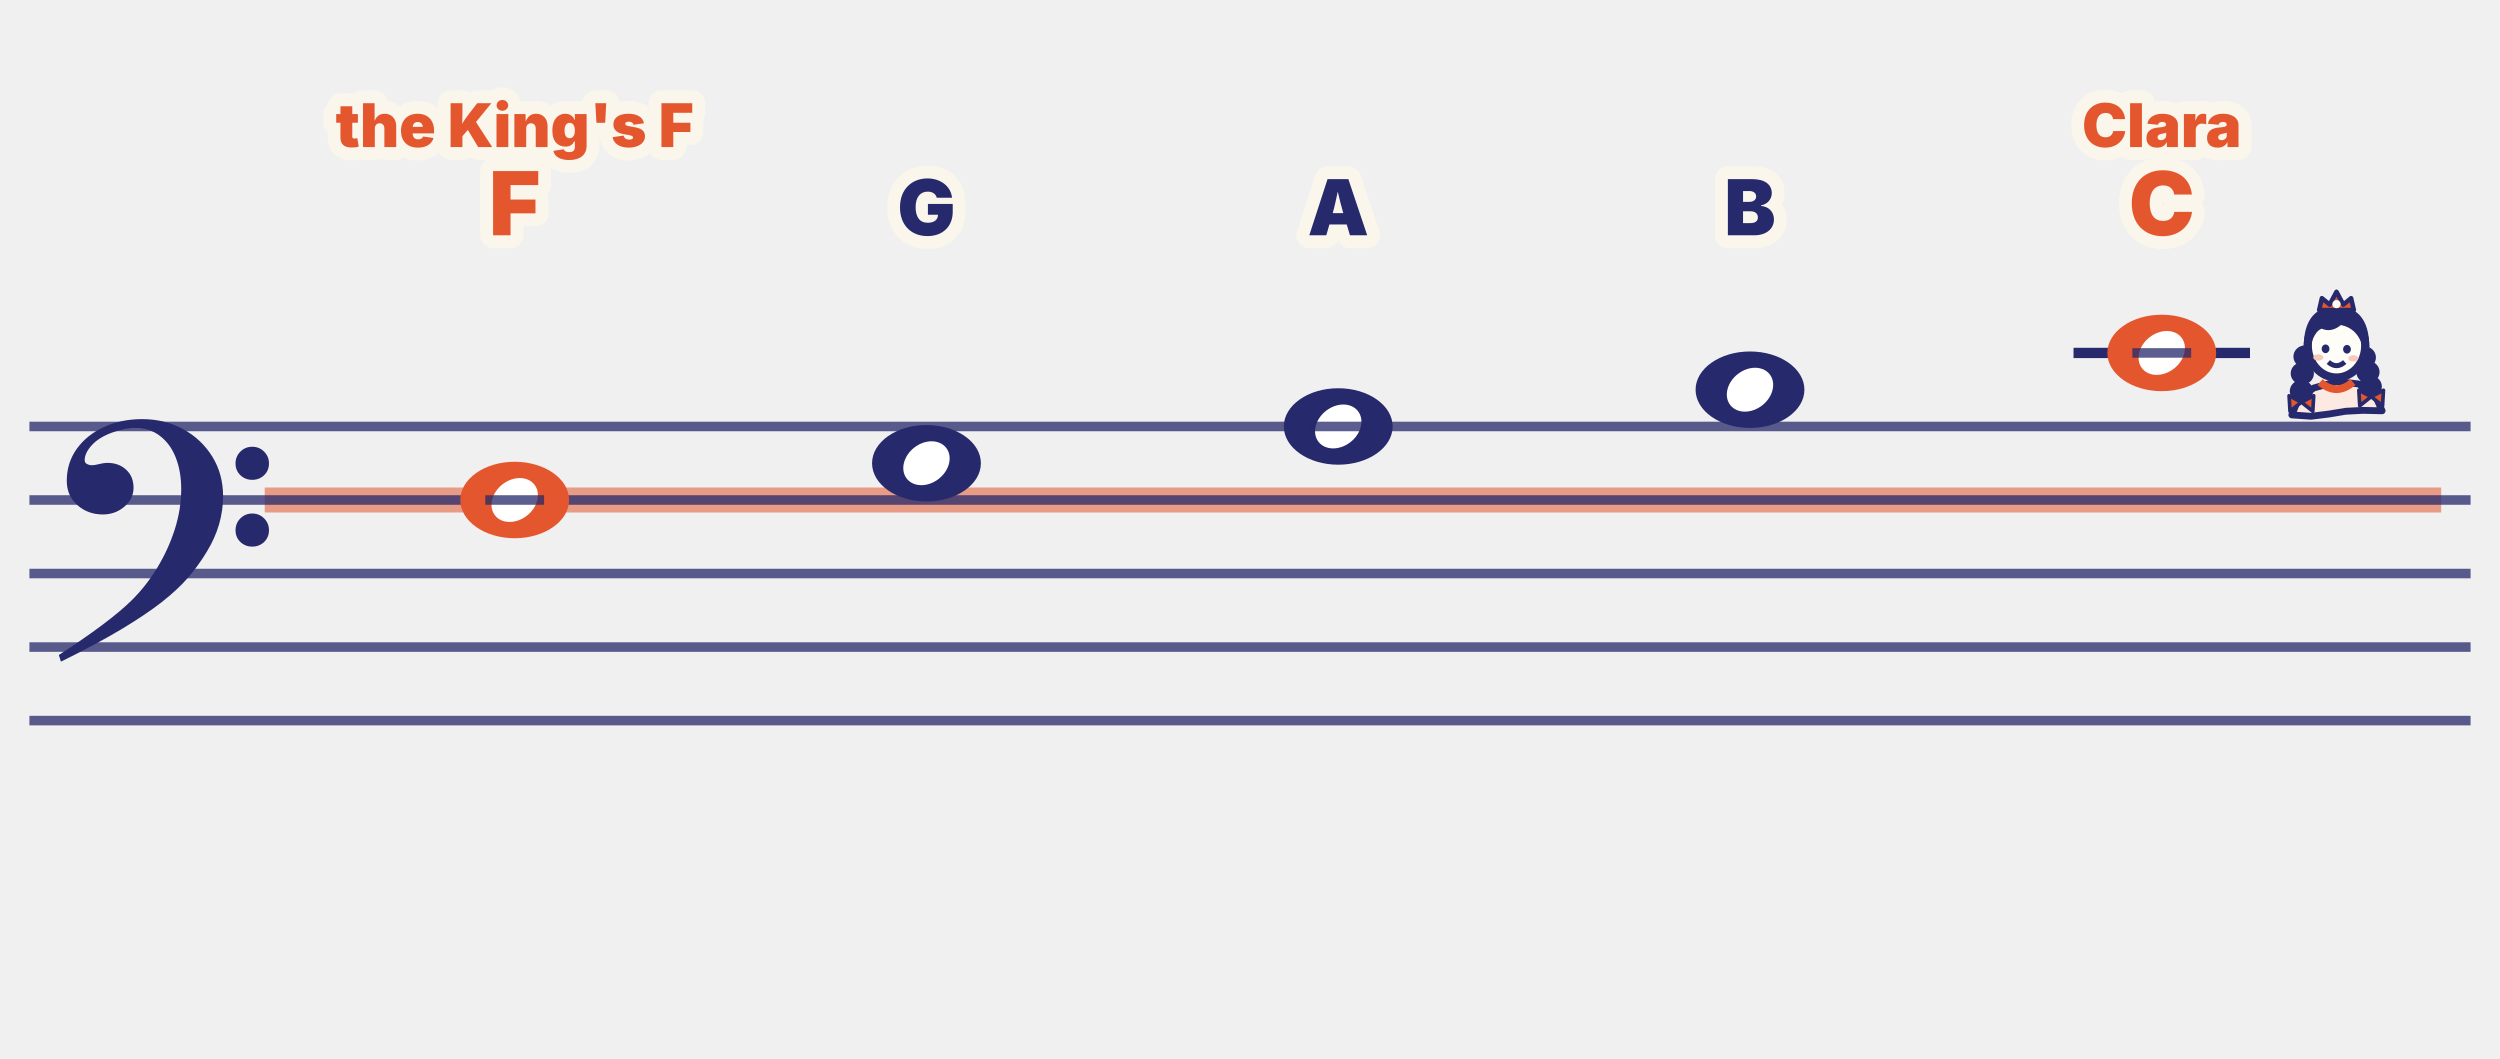
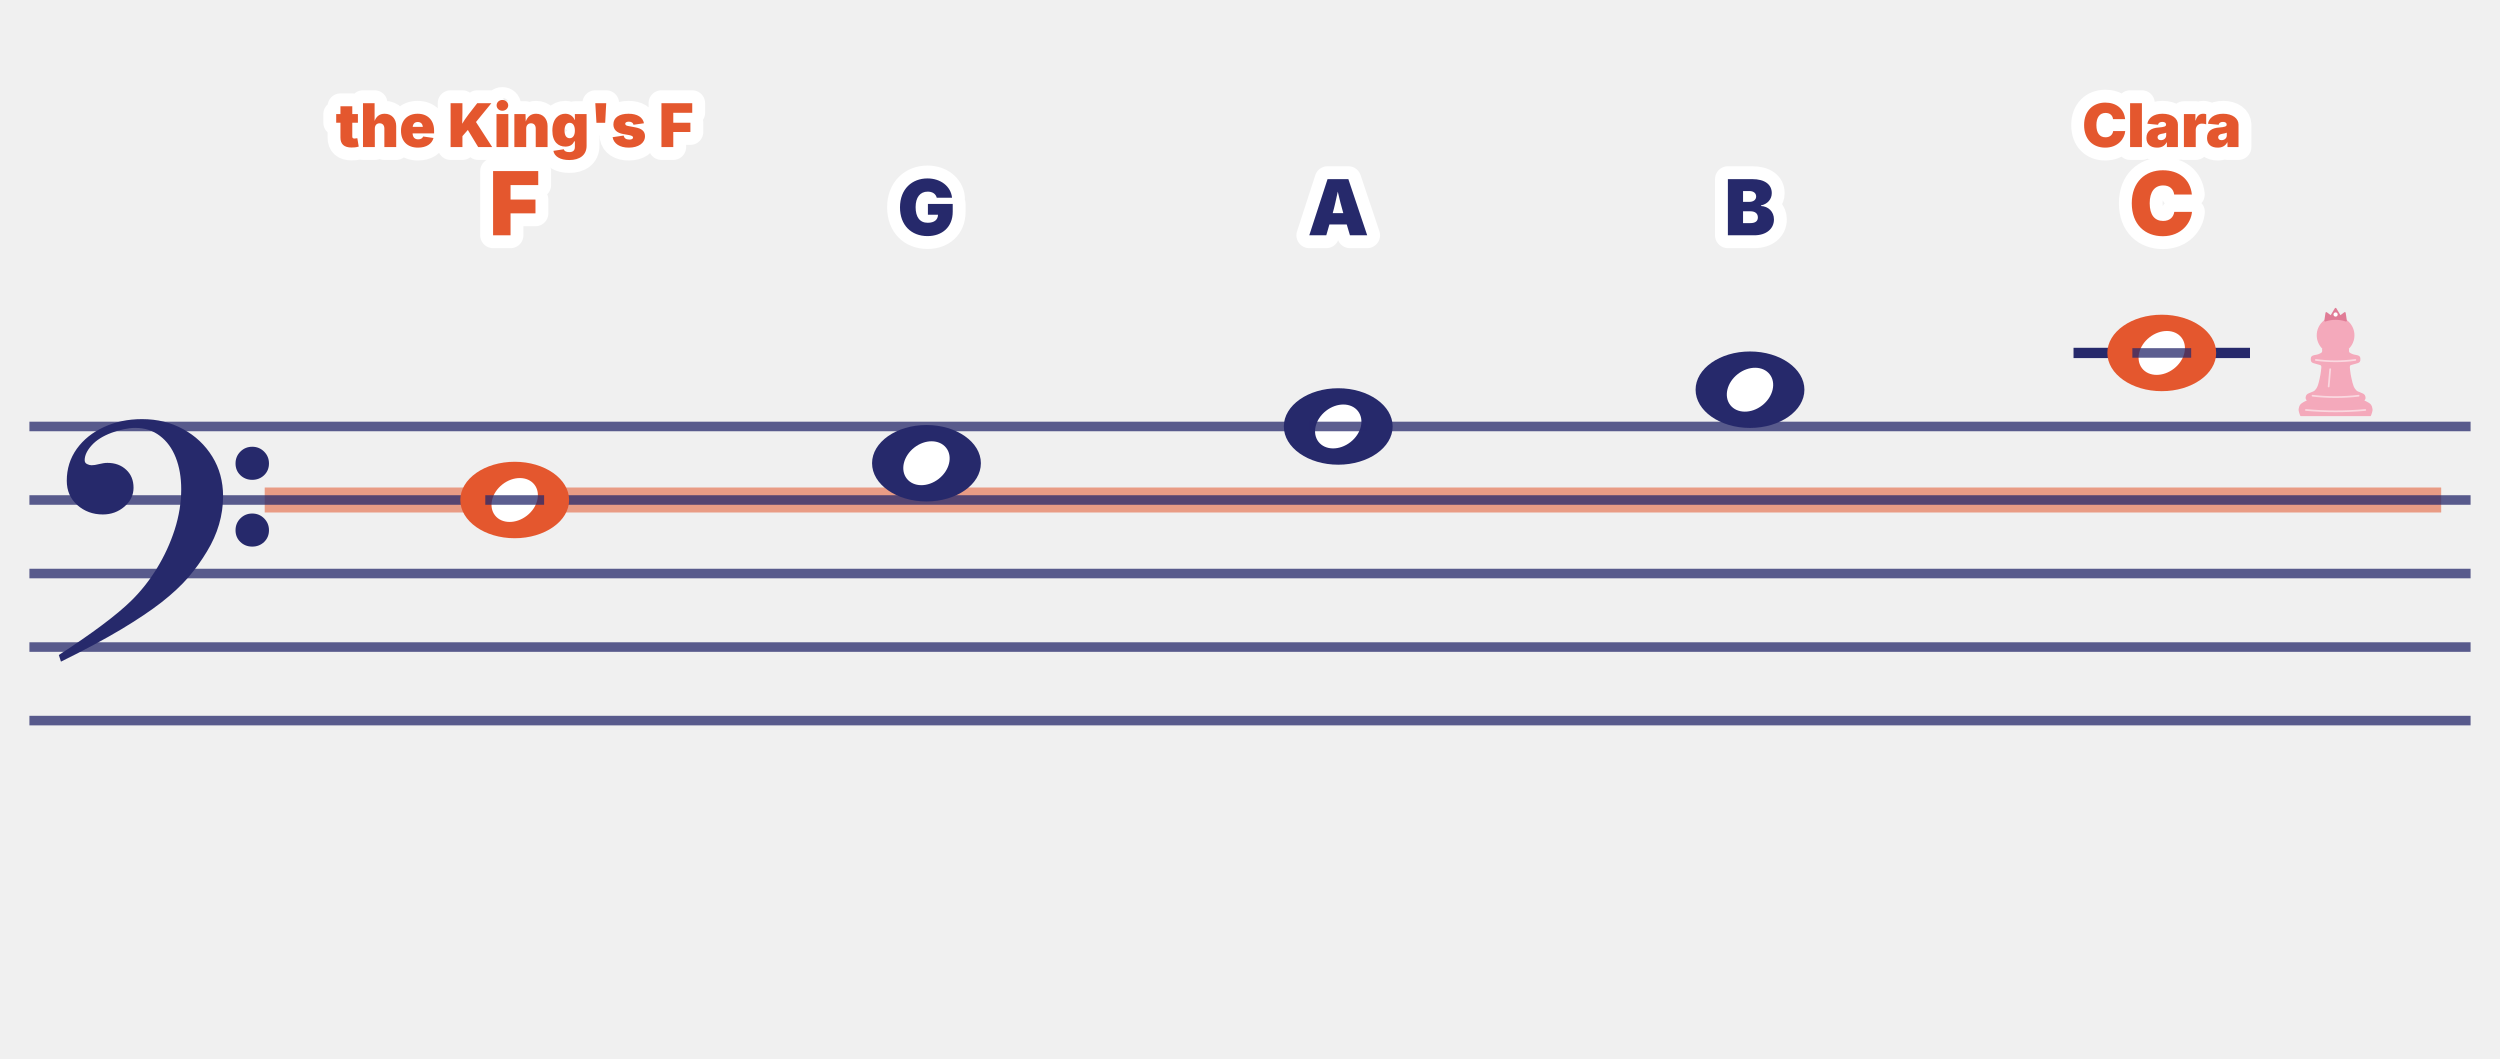
<svg xmlns="http://www.w3.org/2000/svg" viewBox="0 62 340 144" width="680" height="288">
  <g>
    <line x1="36" x2="332" y1="130" y2="130" stroke="#e4572e" stroke-opacity="0.55" stroke-width="3.4" />
  </g>
  <line x1="4" x2="336" y1="160" y2="160" stroke="#26296b" stroke-opacity="0.75" stroke-width="1.3" />
  <line x1="4" x2="336" y1="150" y2="150" stroke="#26296b" stroke-opacity="0.75" stroke-width="1.3" />
  <line x1="4" x2="336" y1="140" y2="140" stroke="#26296b" stroke-opacity="0.75" stroke-width="1.3" />
  <line x1="4" x2="336" y1="130" y2="130" stroke="#26296b" stroke-opacity="0.75" stroke-width="1.3" />
  <line x1="4" x2="336" y1="120" y2="120" stroke="#26296b" stroke-opacity="0.75" stroke-width="1.3" />
  <g transform="translate(5.935484 156.1613) scale(1.032258)" style="visibility: visible;">
    <text x="0" y="0" font-size="40" fill="#26296b" style="font-family: &quot;Noto Music&quot;, &quot;Apple Symbols&quot;, &quot;Segoe UI Symbol&quot;, serif;">𝄢</text>
  </g>
  <g>
    <ellipse cx="70" cy="130" rx="7.4" ry="5.2" fill="#e4572e" />
    <ellipse cx="70" cy="130" rx="3.4" ry="2.7" transform="rotate(-38 70 130)" fill="#fff" />
    <line x1="66" x2="74" y1="130" y2="130" stroke="#26296b" stroke-opacity="0.75" stroke-width="1.3" />
  </g>
  <g>
    <ellipse cx="126" cy="125" rx="7.4" ry="5.2" fill="#26296b" />
    <ellipse cx="126" cy="125" rx="3.4" ry="2.7" transform="rotate(-38 126 125)" fill="#fff" />
  </g>
  <g>
    <ellipse cx="182" cy="120" rx="7.4" ry="5.2" fill="#26296b" />
    <ellipse cx="182" cy="120" rx="3.4" ry="2.7" transform="rotate(-38 182 120)" fill="#fff" />
    <line x1="178" x2="186" y1="120" y2="120" stroke="#26296b" stroke-opacity="0.75" stroke-width="1.3" />
  </g>
  <g>
    <ellipse cx="238" cy="115" rx="7.4" ry="5.2" fill="#26296b" />
    <ellipse cx="238" cy="115" rx="3.4" ry="2.7" transform="rotate(-38 238 115)" fill="#fff" />
  </g>
  <g>
    <line x1="282" x2="306" y1="110" y2="110" stroke="#26296b" stroke-width="1.4" />
    <ellipse cx="294" cy="110" rx="7.4" ry="5.2" fill="#e4572e" />
    <ellipse cx="294" cy="110" rx="3.4" ry="2.7" transform="rotate(-38 294 110)" fill="#fff" />
    <line x1="290" x2="298" y1="110" y2="110" stroke="#26296b" stroke-opacity="0.75" stroke-width="1.3" />
  </g>
  <g>
-     <g style="font-family: Inter, &quot;Apple SD Gothic Neo&quot;, &quot;Noto Sans KR&quot;, sans-serif; paint-order: stroke; stroke: rgb(250, 246, 236); stroke-width: 3.5; stroke-linejoin: round;">
+     <g style="font-family: Inter, &quot;Apple SD Gothic Neo&quot;, &quot;Noto Sans KR&quot;, sans-serif; paint-order: stroke; stroke: rgb(255, 255, 255); stroke-width: 3.5; stroke-linejoin: round;">
      <g>
        <text x="70" y="94" font-size="12" font-weight="900" fill="#e4572e" text-anchor="middle">F</text>
        <text x="70" y="82" font-size="8.2" font-weight="900" fill="#e4572e" text-anchor="middle">the King's F</text>
      </g>
      <g>
        <text x="126" y="94" font-size="10.5" font-weight="900" fill="#26296b" text-anchor="middle">G</text>
      </g>
      <g>
        <text x="182" y="94" font-size="10.5" font-weight="900" fill="#26296b" text-anchor="middle">A</text>
      </g>
      <g>
        <text x="238" y="94" font-size="10.5" font-weight="900" fill="#26296b" text-anchor="middle">B</text>
      </g>
      <g>
        <text x="294" y="94" font-size="12" font-weight="900" fill="#e4572e" text-anchor="middle">C</text>
        <text x="294" y="82" font-size="8.2" font-weight="900" fill="#e4572e" text-anchor="middle">Clara</text>
      </g>
    </g>
  </g>
  <g transform="translate(304 94) scale(0.62)">
    <defs>
      <pattern id="penh7" width="3.2" height="3.2" patternUnits="userSpaceOnUse" patternTransform="rotate(40)">
        <rect width="3.2" height="3.2" fill="#fffdf7" />
        <line x1="0" y1="0" x2="0" y2="3.2" stroke="#26296b" stroke-width="1.15" />
      </pattern>
    </defs>
-     <path d="M12.4 39.4L13.8 36L17.2 33.5L22.2 32.1L27 32.6L30.6 34.9L32.2 38.5L28 38.4L24.2 38.6L20.6 39.2L16.6 39.7Z" fill="#fbe9e2" stroke="#26296b" stroke-width="1.5" stroke-linejoin="round" />
-     <g transform="translate(-0.1 0)">
-       <ellipse cx="15.4" cy="26.6" rx="2.1" ry="2" fill="#26296b" stroke="#26296b" stroke-width="0.9" />
-     </g>
-     <g transform="translate(0.1 0.3)">
-       <ellipse cx="14.6" cy="30" rx="2.1" ry="2" fill="#26296b" stroke="#26296b" stroke-width="0.9" />
-     </g>
-     <g transform="translate(0.3 0.8)">
-       <ellipse cx="14.2" cy="33.4" rx="2.1" ry="2" fill="#26296b" stroke="#26296b" stroke-width="0.9" />
-     </g>
-     <g transform="translate(0.4 1)">
-       <path d="M14.1,35.6 L16.8,34.2 L16.6,37.6 Z M14.1,35.6 L11.4,34.2 L11.6,37.6 Z" fill="#e4572e" stroke="#26296b" stroke-width="0.8" stroke-linejoin="round" />
-     </g>
-     <g transform="translate(-0.3 0.2)">
-       <ellipse cx="28.6" cy="26.6" rx="2.1" ry="2" fill="#26296b" stroke="#26296b" stroke-width="0.9" />
-     </g>
-     <g transform="translate(-0.3 0)">
-       <ellipse cx="29.4" cy="30" rx="2.1" ry="2" fill="#26296b" stroke="#26296b" stroke-width="0.9" />
-     </g>
-     <g transform="translate(-0.2 -0.2)">
-       <ellipse cx="29.8" cy="33.4" rx="2.1" ry="2" fill="#26296b" stroke="#26296b" stroke-width="0.9" />
-     </g>
-     <g transform="translate(-0.1 -0.2)">
-       <path d="M29.9,35.6 L27.2,34.2 L27.4,37.6 Z M29.9,35.6 L32.6,34.2 L32.4,37.6 Z" fill="#e4572e" stroke="#26296b" stroke-width="0.8" stroke-linejoin="round" />
-     </g>
-     <g transform="translate(0.2 0.1)">
-       <path d="M18.4,32.1 Q22,35.2 25.6,32.1" fill="none" stroke="#e4572e" stroke-width="1.7" stroke-linejoin="round" />
-     </g>
-     <g transform="translate(0.2 0.6)">
-       <ellipse cx="22" cy="23.6" rx="6.3" ry="7" fill="#fffdf7" stroke="#26296b" stroke-width="1.8" />
-     </g>
-     <g transform="translate(0.2 0.5)">
-       <path d="M15.4,25.2 Q14.9,15.7 22,15.6 Q29.1,15.7 28.6,25.2 Q27.6,19.4 22.8,18.6 Q20.8,20.4 18.8,19.4 Q16.4,20 15.4,25.2 Z" fill="#26296b" stroke="#26296b" stroke-width="1.1" stroke-linejoin="round" />
-     </g>
-     <g transform="translate(0.2 0)">
-       <path d="M18.2,16.4 L18.8,13.8 L20.5,15.2 L22,12.4 L23.5,15.2 L25.2,13.8 L25.8,16.4 Z" fill="#e4572e" stroke="#26296b" stroke-width="1" stroke-linejoin="round" />
-     </g>
-     <g transform="translate(0.2 0)">
-       <ellipse cx="22" cy="15.1" rx="0.9" ry="0.9" fill="#fffdf7" />
-     </g>
-     <g transform="translate(0.2 0.5)">
-       <ellipse cx="19.6" cy="24.4" rx="0.85" ry="0.95" fill="#26296b" />
-     </g>
-     <g transform="translate(0.1 0.6)">
-       <ellipse cx="24.4" cy="24.4" rx="0.85" ry="0.95" fill="#26296b" />
-     </g>
-     <g transform="translate(0.2 0.2)">
-       <ellipse cx="18" cy="26.6" rx="1.1" ry="0.7" fill="#f6c9bb" />
-     </g>
-     <g transform="translate(-0.1 0.4)">
-       <ellipse cx="26" cy="26.6" rx="1.1" ry="0.7" fill="#f6c9bb" />
-     </g>
-     <g transform="translate(0.2 0.4)">
-       <path d="M20.2,27.4 Q22,29 23.8,27.4" fill="none" stroke="#26296b" stroke-width="1.1" stroke-linejoin="round" />
+     <g transform="translate(22 39.5) scale(0.4222)">
+       <g fill="#f4a9bb" stroke="#f4a9bb" stroke-width="0.8" stroke-linejoin="round">
+         <path d="M-18 0 L18 0 C18.08 -0.23 18.37 -0.87 18.5 -1.4 C18.63 -1.93 18.88 -2.53 18.8 -3.2 C18.72 -3.87 18.47 -4.8 18 -5.4 C17.53 -6 16.57 -6.43 16 -6.8 C15.43 -7.17 14.73 -7.23 14.6 -7.6 C14.47 -7.97 15.2 -8.5 15.2 -9 C15.2 -9.5 15.03 -10.17 14.6 -10.6 C14.17 -11.03 13.27 -11.27 12.6 -11.6 C11.93 -11.93 11.2 -12.03 10.6 -12.6 C10 -13.17 9.45 -13.93 9 -15 C8.55 -16.07 8.2 -17.67 7.9 -19 C7.6 -20.33 7.32 -21.83 7.2 -23 C7.08 -24.17 6.8 -25.33 7.2 -26 C7.6 -26.67 8.8 -26.7 9.6 -27 C10.4 -27.3 11.52 -27.43 12 -27.8 C12.48 -28.17 12.52 -28.73 12.5 -29.2 C12.48 -29.67 12.52 -30.23 11.9 -30.6 C11.28 -30.97 9.65 -31.07 8.8 -31.4 C7.95 -31.73 7.17 -32.1 6.8 -32.6 C6.43 -33.1 6.63 -34.1 6.6 -34.4 L-6.6 -34.4 C-6.63 -34.1 -6.43 -33.1 -6.8 -32.6 C-7.17 -32.1 -7.95 -31.73 -8.8 -31.4 C-9.65 -31.07 -11.28 -30.97 -11.9 -30.6 C-12.52 -30.23 -12.48 -29.67 -12.5 -29.2 C-12.52 -28.73 -12.48 -28.17 -12 -27.8 C-11.52 -27.43 -10.4 -27.3 -9.6 -27 C-8.8 -26.7 -7.6 -26.67 -7.2 -26 C-6.8 -25.33 -7.08 -24.17 -7.2 -23 C-7.32 -21.83 -7.6 -20.33 -7.9 -19 C-8.2 -17.67 -8.55 -16.07 -9 -15 C-9.45 -13.93 -10 -13.17 -10.6 -12.6 C-11.2 -12.03 -11.93 -11.93 -12.6 -11.6 C-13.27 -11.27 -14.17 -11.03 -14.6 -10.6 C-15.03 -10.17 -15.2 -9.5 -15.2 -9 C-15.2 -8.5 -14.47 -7.97 -14.6 -7.6 C-14.73 -7.23 -15.43 -7.17 -16 -6.8 C-16.57 -6.43 -17.53 -6 -18 -5.4 C-18.47 -4.8 -18.72 -3.87 -18.8 -3.2 C-18.88 -2.53 -18.63 -1.93 -18.5 -1.4 C-18.37 -0.87 -18.08 -0.23 -18 0 Z" />
+         <circle cx="0" cy="-41.6" r="9.4" />
+       </g>
+       <g fill="none" stroke="#fff" stroke-opacity="0.55" stroke-width="0.9" stroke-linecap="round">
+         <path d="M-15.42 -2.8 Q0 -1.4 15.42 -2.8" />
+         <path d="M-11.97 -10.2 Q0 -8.8 11.97 -10.2" />
+         <path d="M-10.25 -28.8 Q0 -27.4 10.25 -28.8" />
+         <path d="M-3.6 -15 L-2.8 -24" />
+       </g>
+       <path d="M-5.4 -49.2 L-4.8 -53.2 L-2.4 -51.4 L0 -55.4 L2.4 -51.4 L4.8 -53.2 L5.4 -49.2 Q0 -51 -5.4 -49.2 Z" fill="#e07c96" stroke="#e07c96" stroke-width="0.9" stroke-linejoin="round" />
+       <circle cx="0" cy="-52.4" r="1.1" fill="#fff" />
    </g>
  </g>
</svg>
